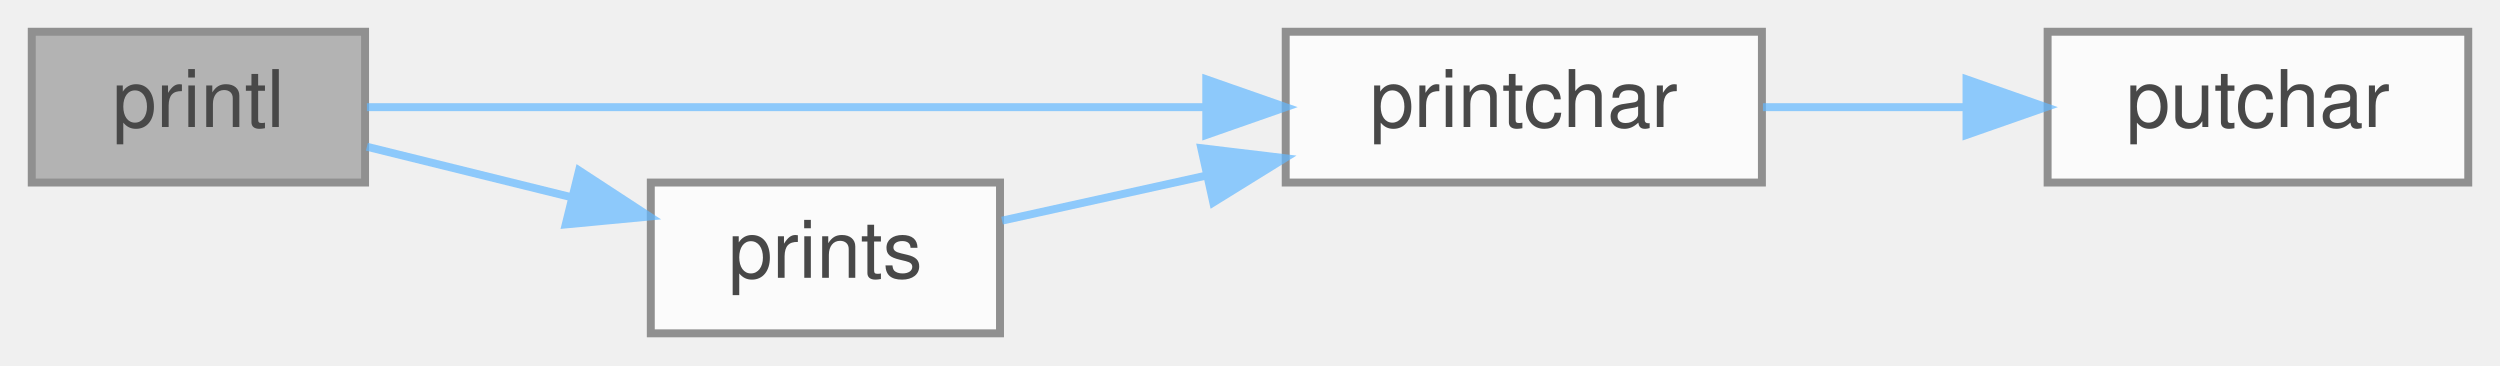
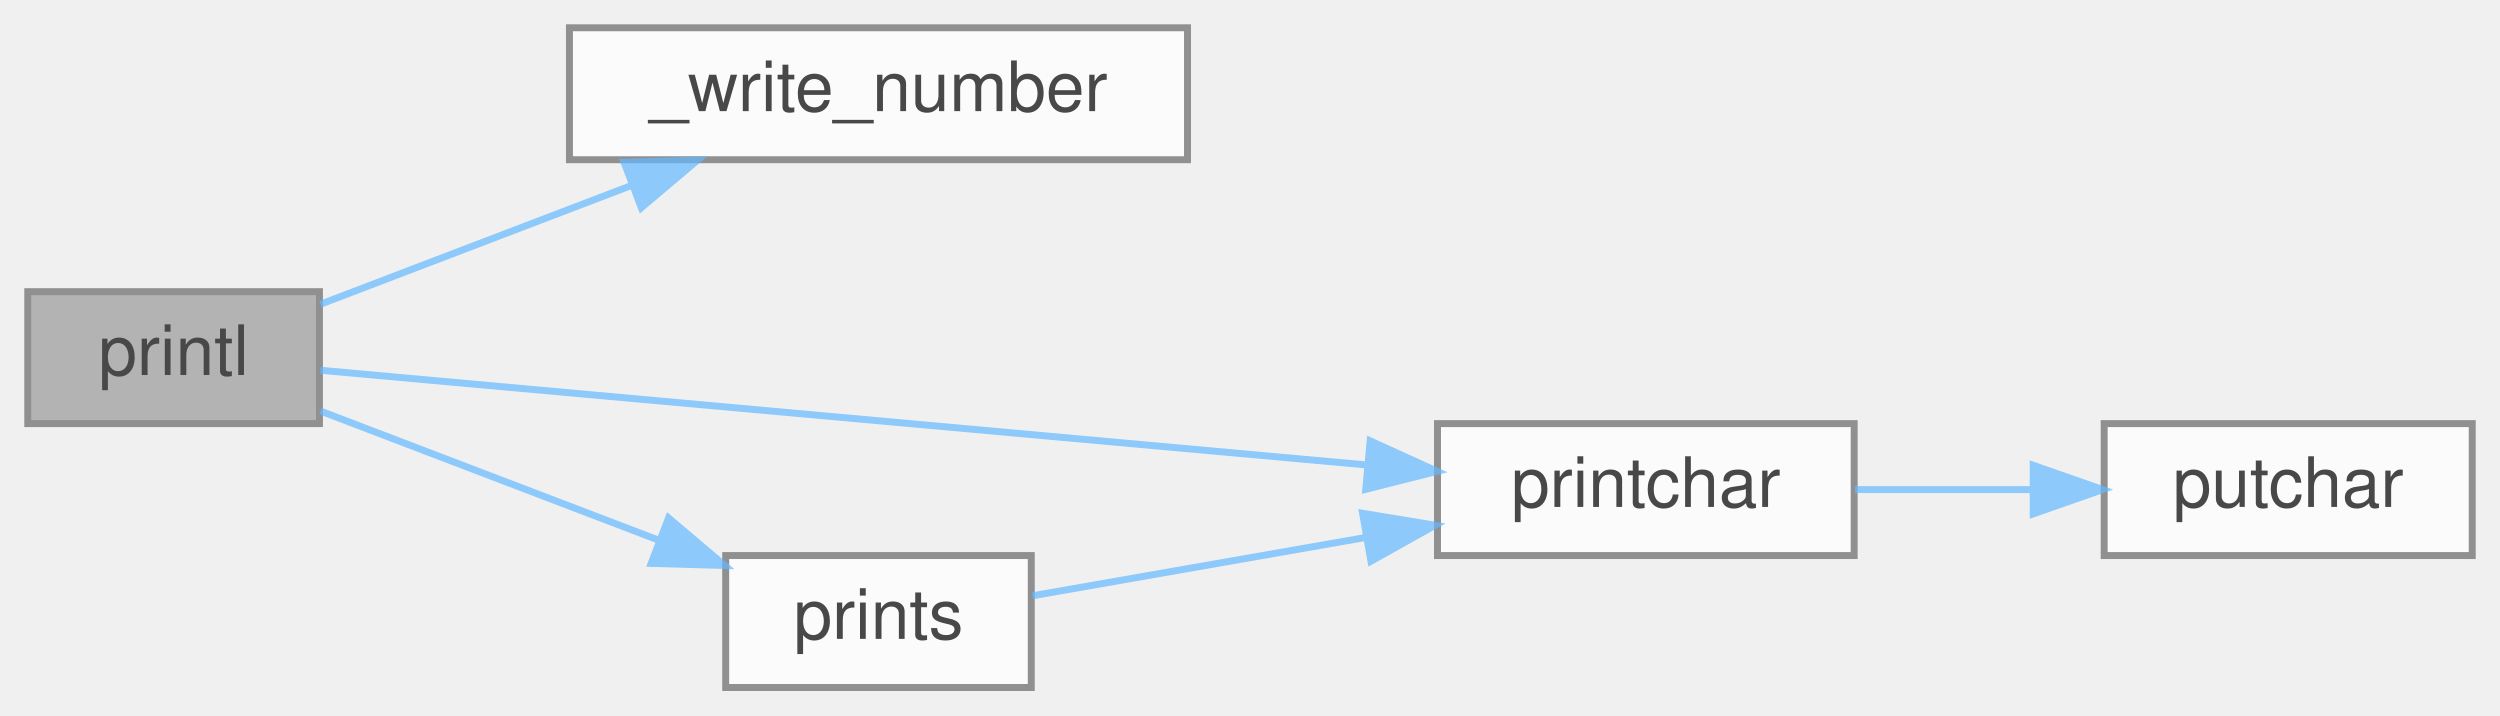
- <svg xmlns="http://www.w3.org/2000/svg" xmlns:xlink="http://www.w3.org/1999/xlink" width="315pt" height="46pt" viewBox="0.00 0.00 315.00 46.00">
+ <svg xmlns="http://www.w3.org/2000/svg" xmlns:xlink="http://www.w3.org/1999/xlink" width="360pt" height="103pt" viewBox="0.00 0.00 360.00 103.00">
  <svg id="main" version="1.1" xml:space="preserve">
    <style type="text/css">
.node, .edge {opacity: 0.7;}
.node.selected, .edge.selected {opacity: 1;}
.edge:hover path { stroke: red; }
.edge:hover polygon { stroke: red; fill: red; }
</style>
    <svg id="graph" class="graph">
-       <g id="graph0" class="graph" transform="scale(1 1) rotate(0) translate(4 42)">
+       <g id="graph0" class="graph" transform="scale(1 1) rotate(0) translate(4 99)">
        <g id="Node000001" class="node">
          <g id="a_Node000001">
            <a xlink:title=" ">
-               <polygon fill="#999999" stroke="#666666" points="42,-38 0,-38 0,-19 42,-19 42,-38" />
-               <text text-anchor="middle" x="21" y="-26" font-family="Helvetica,sans-Serif" font-size="10.00">printl</text>
+               <polygon fill="#999999" stroke="#666666" points="42,-57 0,-57 0,-38 42,-38 42,-57" />
+               <text text-anchor="middle" x="21" y="-45" font-family="Helvetica,sans-Serif" font-size="10.00">printl</text>
            </a>
          </g>
        </g>
        <g id="Node000002" class="node">
          <g id="a_Node000002">
-             <a xlink:href="printf_8c.html#a467a00da8c720b8dddc7088e2805291c" target="_top" xlink:title=" ">
-               <polygon fill="white" stroke="#666666" points="218,-38 158,-38 158,-19 218,-19 218,-38" />
-               <text text-anchor="middle" x="188" y="-26" font-family="Helvetica,sans-Serif" font-size="10.00">printchar</text>
+             <a xlink:href="printf_8c.html#a81ec43c10454c3c5036f9876f067d219" target="_top" xlink:title=" ">
+               <polygon fill="white" stroke="#666666" points="167,-95 78,-95 78,-76 167,-76 167,-95" />
+               <text text-anchor="middle" x="122.5" y="-83" font-family="Helvetica,sans-Serif" font-size="10.00">_write_number</text>
            </a>
          </g>
        </g>
        <g id="edge1_Node000001_Node000002" class="edge">
          <g id="a_edge1_Node000001_Node000002">
            <a xlink:title=" ">
-               <path fill="none" stroke="#63b8ff" d="M42.23,-28.5C68.4,-28.5 114.55,-28.5 147.72,-28.5" />
-               <polygon fill="#63b8ff" stroke="#63b8ff" points="147.99,-32 157.99,-28.5 147.99,-25 147.99,-32" />
+               <path fill="none" stroke="#63b8ff" d="M42.14,-55.19C54.99,-60.1 72,-66.59 86.97,-72.31" />
+               <polygon fill="#63b8ff" stroke="#63b8ff" points="85.86,-75.63 96.45,-75.93 88.35,-69.09 85.86,-75.63" />
+             </a>
+           </g>
+         </g>
+         <g id="Node000003" class="node">
+           <g id="a_Node000003">
+             <a xlink:href="printf_8c.html#a467a00da8c720b8dddc7088e2805291c" target="_top" xlink:title=" ">
+               <polygon fill="white" stroke="#666666" points="263,-38 203,-38 203,-19 263,-19 263,-38" />
+               <text text-anchor="middle" x="233" y="-26" font-family="Helvetica,sans-Serif" font-size="10.00">printchar</text>
+             </a>
+           </g>
+         </g>
+         <g id="edge2_Node000001_Node000003" class="edge">
+           <g id="a_edge2_Node000001_Node000003">
+             <a xlink:title=" ">
+               <path fill="none" stroke="#63b8ff" d="M42.14,-45.68C76.73,-42.55 148.03,-36.1 192.74,-32.05" />
+               <polygon fill="#63b8ff" stroke="#63b8ff" points="193.3,-35.52 202.95,-31.13 192.67,-28.54 193.3,-35.52" />
+             </a>
+           </g>
+         </g>
+         <g id="Node000005" class="node">
+           <g id="a_Node000005">
+             <a xlink:href="printf_8c.html#a6ce76a789a6153b7e1b16bc3a6969563" target="_top" xlink:title=" ">
+               <polygon fill="white" stroke="#666666" points="144.5,-19 100.5,-19 100.5,0 144.5,0 144.5,-19" />
+               <text text-anchor="middle" x="122.5" y="-7" font-family="Helvetica,sans-Serif" font-size="10.00">prints</text>
+             </a>
+           </g>
+         </g>
+         <g id="edge4_Node000001_Node000005" class="edge">
+           <g id="a_edge4_Node000001_Node000005">
+             <a xlink:title=" ">
+               <path fill="none" stroke="#63b8ff" d="M42.14,-39.81C56.15,-34.46 75.09,-27.22 90.96,-21.17" />
+               <polygon fill="#63b8ff" stroke="#63b8ff" points="92.27,-24.41 100.36,-17.57 89.77,-17.87 92.27,-24.41" />
            </a>
          </g>
        </g>
        <g id="Node000004" class="node">
          <g id="a_Node000004">
-             <a xlink:href="printf_8c.html#a6ce76a789a6153b7e1b16bc3a6969563" target="_top" xlink:title=" ">
-               <polygon fill="white" stroke="#666666" points="122,-19 78,-19 78,0 122,0 122,-19" />
-               <text text-anchor="middle" x="100" y="-7" font-family="Helvetica,sans-Serif" font-size="10.00">prints</text>
+             <a xlink:href="printf_8c.html#af4de2514b7778805db3815e8dd6cf09a" target="_top" xlink:title=" ">
+               <polygon fill="white" stroke="#666666" points="352,-38 299,-38 299,-19 352,-19 352,-38" />
+               <text text-anchor="middle" x="325.5" y="-26" font-family="Helvetica,sans-Serif" font-size="10.00">putchar</text>
            </a>
          </g>
        </g>
-         <g id="edge3_Node000001_Node000004" class="edge">
-           <g id="a_edge3_Node000001_Node000004">
+         <g id="edge3_Node000003_Node000004" class="edge">
+           <g id="a_edge3_Node000003_Node000004">
            <a xlink:title=" ">
-               <path fill="none" stroke="#63b8ff" d="M42.23,-23.51C50.11,-21.56 59.32,-19.29 68,-17.15" />
-               <polygon fill="#63b8ff" stroke="#63b8ff" points="68.96,-20.52 77.83,-14.72 67.28,-13.72 68.96,-20.52" />
+               <path fill="none" stroke="#63b8ff" d="M263.13,-28.5C271.29,-28.5 280.25,-28.5 288.74,-28.5" />
+               <polygon fill="#63b8ff" stroke="#63b8ff" points="288.78,-32 298.78,-28.5 288.78,-25 288.78,-32" />
            </a>
          </g>
        </g>
-         <g id="Node000003" class="node">
-           <g id="a_Node000003">
-             <a xlink:href="printf_8c.html#af4de2514b7778805db3815e8dd6cf09a" target="_top" xlink:title=" ">
-               <polygon fill="white" stroke="#666666" points="307,-38 254,-38 254,-19 307,-19 307,-38" />
-               <text text-anchor="middle" x="280.5" y="-26" font-family="Helvetica,sans-Serif" font-size="10.00">putchar</text>
-             </a>
-           </g>
-         </g>
-         <g id="edge2_Node000002_Node000003" class="edge">
-           <g id="a_edge2_Node000002_Node000003">
+         <g id="edge5_Node000005_Node000003" class="edge">
+           <g id="a_edge5_Node000005_Node000003">
            <a xlink:title=" ">
-               <path fill="none" stroke="#63b8ff" d="M218.13,-28.5C226.29,-28.5 235.25,-28.5 243.74,-28.5" />
-               <polygon fill="#63b8ff" stroke="#63b8ff" points="243.78,-32 253.78,-28.5 243.78,-25 243.78,-32" />
-             </a>
-           </g>
-         </g>
-         <g id="edge4_Node000004_Node000002" class="edge">
-           <g id="a_edge4_Node000004_Node000002">
-             <a xlink:title=" ">
-               <path fill="none" stroke="#63b8ff" d="M122.26,-14.2C130.06,-15.92 139.17,-17.93 148.04,-19.89" />
-               <polygon fill="#63b8ff" stroke="#63b8ff" points="147.36,-23.33 157.88,-22.07 148.87,-16.49 147.36,-23.33" />
+               <path fill="none" stroke="#63b8ff" d="M144.68,-13.21C158.24,-15.58 176.25,-18.74 192.39,-21.56" />
+               <polygon fill="#63b8ff" stroke="#63b8ff" points="192.21,-25.09 202.67,-23.36 193.42,-18.19 192.21,-25.09" />
            </a>
          </g>
        </g>
      </g>
    </svg>
  </svg>
  <style type="text/css">

[data-mouse-over-selected='false'] { opacity: 0.7; }
[data-mouse-over-selected='true']  { opacity: 1.0; }

</style>
</svg>
